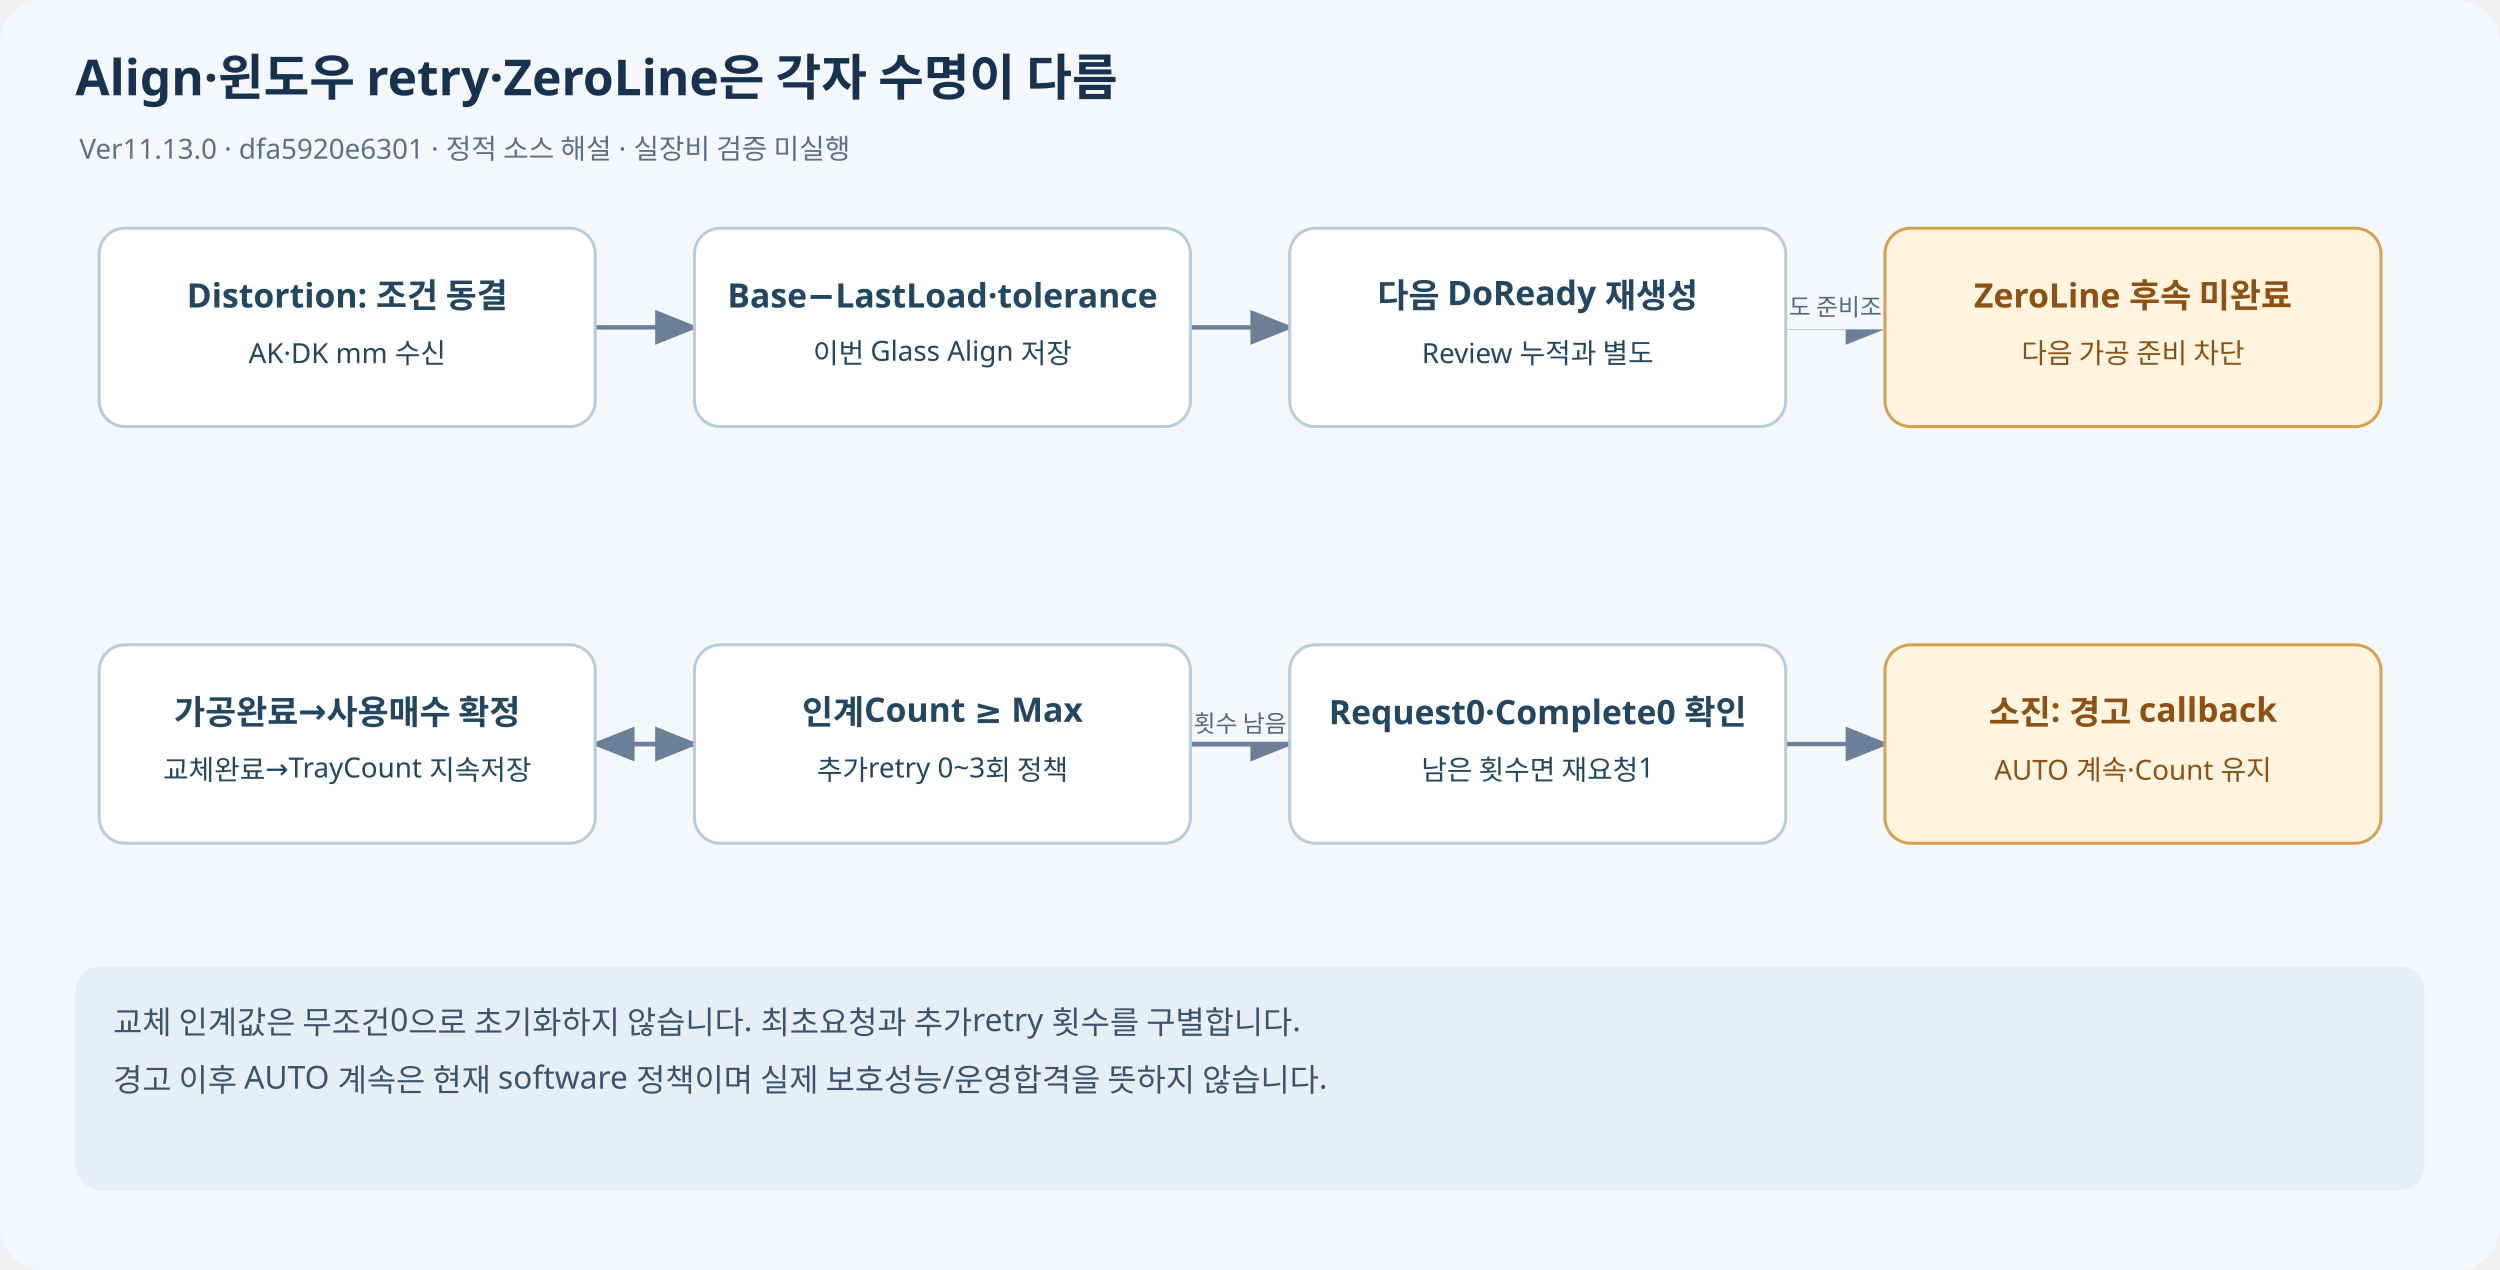
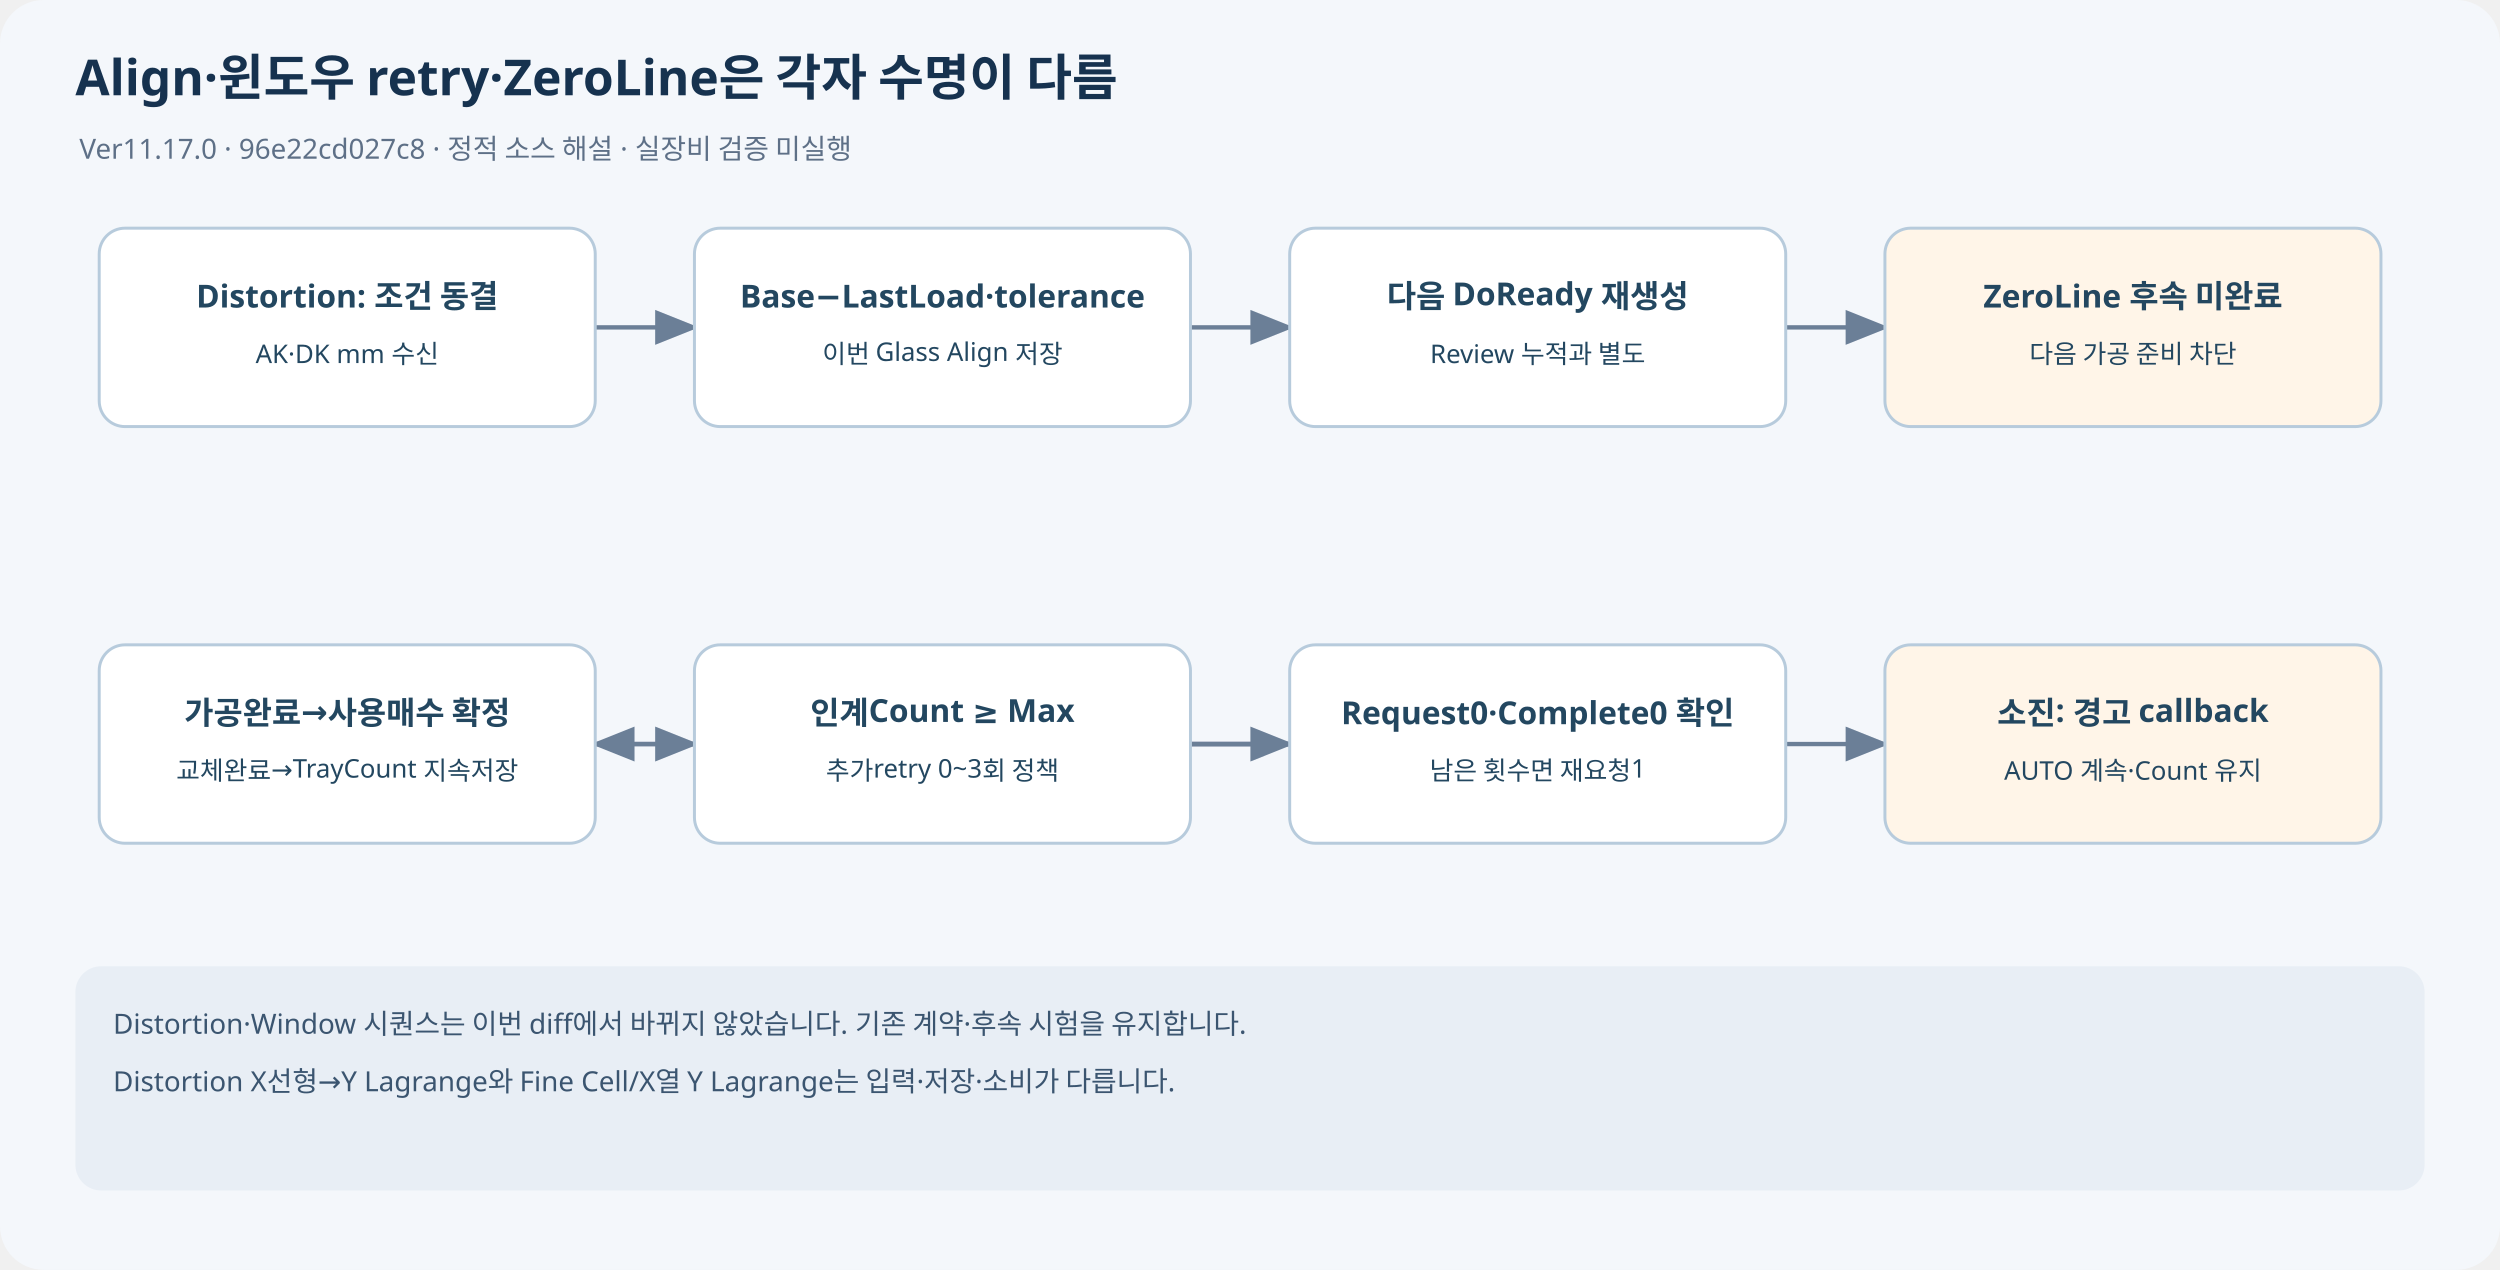
<svg xmlns="http://www.w3.org/2000/svg" viewBox="0 0 1260 640" role="img" aria-labelledby="title desc">
  <defs>
    <marker id="arrow" markerWidth="10" markerHeight="8" refX="9" refY="4" orient="auto">
      <path d="M0 0L10 4L0 8Z" fill="#6b7f97" />
    </marker>
  </defs>
  <rect width="1260" height="640" rx="22" fill="#f4f7fb" />
-   <text x="38" y="48" font-family="Malgun Gothic, sans-serif" font-size="25" font-weight="700" fill="#16324f">Align·윈도우 retry·ZeroLine은 각자 수명이 다름</text>
-   <text x="40" y="80" font-family="Malgun Gothic, sans-serif" font-size="14" fill="#5e7087">Ver11.13.0 · dfa5920e6301 · 정적 소스 해설 · 실장비 검증 미실행</text>
-   <path d="M300 165L350 165" fill="none" stroke="#6b7f97" stroke-width="2.2" marker-end="url(#arrow)" />
-   <path d="M600 165L650 165" fill="none" stroke="#6b7f97" stroke-width="2.2" marker-end="url(#arrow)" />
-   <path d="M900 165L950 165" fill="none" stroke="#6b7f97" stroke-width="2.2" marker-end="url(#arrow)" />
-   <rect x="863" y="143" width="124" height="23" rx="5" fill="#f4f7fb" />
-   <text x="925" y="159" text-anchor="middle" font-family="Malgun Gothic, sans-serif" font-size="12" fill="#526981">별도 준비조건</text>
-   <path d="M300 375L350 375" fill="none" stroke="#6b7f97" stroke-width="2.2" marker-end="url(#arrow)" />
-   <path d="M600 375L650 375" fill="none" stroke="#6b7f97" stroke-width="2.2" marker-end="url(#arrow)" />
-   <rect x="563" y="353" width="124" height="23" rx="5" fill="#f4f7fb" />
-   <text x="625" y="369" text-anchor="middle" font-family="Malgun Gothic, sans-serif" font-size="12" fill="#526981">횟수 남음</text>
-   <path d="M650 375L300 375" fill="none" stroke="#6b7f97" stroke-width="2.2" marker-end="url(#arrow)" />
-   <rect x="413" y="353" width="124" height="23" rx="5" fill="#f4f7fb" />
-   <text x="475" y="369" text-anchor="middle" font-family="Malgun Gothic, sans-serif" font-size="12" fill="#526981">새 완료</text>
-   <path d="M600 375L950 375" fill="none" stroke="#6b7f97" stroke-width="2.2" marker-end="url(#arrow)" />
-   <rect x="713" y="353" width="124" height="23" rx="5" fill="#f4f7fb" />
-   <text x="775" y="369" text-anchor="middle" font-family="Malgun Gothic, sans-serif" font-size="12" fill="#526981">소진</text>
+   <text x="38" y="48" font-family="Malgun Gothic,sans-serif" font-size="25" font-weight="700" fill="#16324f">Align·윈도우 retry·ZeroLine은 각자 수명이 다름</text>
+   <text x="40" y="80" font-family="Malgun Gothic,sans-serif" font-size="14" fill="#5e7087">Ver11.17.0 · 96e22cd027c8 · 정적 소스 해설 · 실장비 검증 미실행</text>
+   <path d="M300.0 165.0L350.0 165.0" fill="none" stroke="#6b7f97" stroke-width="2.2" marker-end="url(#arrow)" />
+   <path d="M600.0 165.0L650.0 165.0" fill="none" stroke="#6b7f97" stroke-width="2.2" marker-end="url(#arrow)" />
+   <path d="M900.0 165.0L950.0 165.0" fill="none" stroke="#6b7f97" stroke-width="2.2" marker-end="url(#arrow)" />
+   <path d="M300.0 375.0L350.0 375.0" fill="none" stroke="#6b7f97" stroke-width="2.2" marker-end="url(#arrow)" />
+   <path d="M600.0 375.0L650.0 375.0" fill="none" stroke="#6b7f97" stroke-width="2.2" marker-end="url(#arrow)" />
+   <path d="M650.0 375.0L300.0 375.0" fill="none" stroke="#6b7f97" stroke-width="2.2" marker-end="url(#arrow)" />
+   <path d="M600.0 375.0L950.0 375.0" fill="none" stroke="#6b7f97" stroke-width="2.2" marker-end="url(#arrow)" />
  <rect x="50" y="115" width="250" height="100" rx="13" fill="#ffffff" stroke="#b7cbdc" stroke-width="1.5" />
-   <text x="175" y="155" text-anchor="middle" font-family="Malgun Gothic, sans-serif" font-size="17" font-weight="700" fill="#234760">Distortion: 조건 동결</text>
-   <text x="175" y="183" text-anchor="middle" font-family="Malgun Gothic, sans-serif" font-size="14" font-weight="400" fill="#234760">AK·DK mm 수신</text>
+   <text x="175.0" y="155" text-anchor="middle" font-family="Malgun Gothic,sans-serif" font-size="16" font-weight="700" fill="#234760">Distortion: 조건 동결</text>
+   <text x="175.0" y="183" text-anchor="middle" font-family="Malgun Gothic,sans-serif" font-size="13" font-weight="400" fill="#234760">AK·DK mm 수신</text>
  <rect x="350" y="115" width="250" height="100" rx="13" fill="#ffffff" stroke="#b7cbdc" stroke-width="1.5" />
-   <text x="475" y="155" text-anchor="middle" font-family="Malgun Gothic, sans-serif" font-size="17" font-weight="700" fill="#234760">Base−LastLoad·tolerance</text>
-   <text x="475" y="183" text-anchor="middle" font-family="Malgun Gothic, sans-serif" font-size="14" font-weight="400" fill="#234760">이번 Glass Align 저장</text>
+   <text x="475.0" y="155" text-anchor="middle" font-family="Malgun Gothic,sans-serif" font-size="16" font-weight="700" fill="#234760">Base−LastLoad·tolerance</text>
+   <text x="475.0" y="183" text-anchor="middle" font-family="Malgun Gothic,sans-serif" font-size="13" font-weight="400" fill="#234760">이번 Glass Align 저장</text>
  <rect x="650" y="115" width="250" height="100" rx="13" fill="#ffffff" stroke="#b7cbdc" stroke-width="1.5" />
-   <text x="775" y="155" text-anchor="middle" font-family="Malgun Gothic, sans-serif" font-size="17" font-weight="700" fill="#234760">다음 DoReady 재생성</text>
-   <text x="775" y="183" text-anchor="middle" font-family="Malgun Gothic, sans-serif" font-size="14" font-weight="400" fill="#234760">Review 누적과 별도</text>
-   <rect x="950" y="115" width="250" height="100" rx="13" fill="#fff4df" stroke="#d6a04c" stroke-width="1.5" />
-   <text x="1075" y="155" text-anchor="middle" font-family="Malgun Gothic, sans-serif" font-size="17" font-weight="700" fill="#8d5114">ZeroLine 후속 미완료</text>
-   <text x="1075" y="183" text-anchor="middle" font-family="Malgun Gothic, sans-serif" font-size="14" font-weight="400" fill="#8d5114">다음 가공 준비 차단</text>
+   <text x="775.0" y="155" text-anchor="middle" font-family="Malgun Gothic,sans-serif" font-size="16" font-weight="700" fill="#234760">다음 DoReady 재생성</text>
+   <text x="775.0" y="183" text-anchor="middle" font-family="Malgun Gothic,sans-serif" font-size="13" font-weight="400" fill="#234760">Review 누적과 별도</text>
+   <rect x="950" y="115" width="250" height="100" rx="13" fill="#fff5e8" stroke="#b7cbdc" stroke-width="1.5" />
+   <text x="1075.0" y="155" text-anchor="middle" font-family="Malgun Gothic,sans-serif" font-size="16" font-weight="700" fill="#234760">ZeroLine 후속 미완료</text>
+   <text x="1075.0" y="183" text-anchor="middle" font-family="Malgun Gothic,sans-serif" font-size="13" font-weight="400" fill="#234760">다음 가공 준비 차단</text>
  <rect x="50" y="325" width="250" height="100" rx="13" fill="#ffffff" stroke="#b7cbdc" stroke-width="1.5" />
-   <text x="175" y="365" text-anchor="middle" font-family="Malgun Gothic, sans-serif" font-size="17" font-weight="700" fill="#234760">가공완료→사용매수 확정</text>
-   <text x="175" y="393" text-anchor="middle" font-family="Malgun Gothic, sans-serif" font-size="14" font-weight="400" fill="#234760">교체완료→TrayCount 지속저장</text>
+   <text x="175.0" y="365" text-anchor="middle" font-family="Malgun Gothic,sans-serif" font-size="16" font-weight="700" fill="#234760">가공완료→사용매수 확정</text>
+   <text x="175.0" y="393" text-anchor="middle" font-family="Malgun Gothic,sans-serif" font-size="13" font-weight="400" fill="#234760">교체완료→TrayCount 지속저장</text>
  <rect x="350" y="325" width="250" height="100" rx="13" fill="#ffffff" stroke="#b7cbdc" stroke-width="1.5" />
-   <text x="475" y="365" text-anchor="middle" font-family="Malgun Gothic, sans-serif" font-size="17" font-weight="700" fill="#234760">인계Count ≥ Max</text>
-   <text x="475" y="393" text-anchor="middle" font-family="Malgun Gothic, sans-serif" font-size="14" font-weight="400" fill="#234760">추가retry 0~3회 정책</text>
+   <text x="475.0" y="365" text-anchor="middle" font-family="Malgun Gothic,sans-serif" font-size="16" font-weight="700" fill="#234760">인계Count ≥ Max</text>
+   <text x="475.0" y="393" text-anchor="middle" font-family="Malgun Gothic,sans-serif" font-size="13" font-weight="400" fill="#234760">추가retry 0~3회 정책</text>
  <rect x="650" y="325" width="250" height="100" rx="13" fill="#ffffff" stroke="#b7cbdc" stroke-width="1.5" />
-   <text x="775" y="365" text-anchor="middle" font-family="Malgun Gothic, sans-serif" font-size="17" font-weight="700" fill="#234760">Request0·Complete0 확인</text>
-   <text x="775" y="393" text-anchor="middle" font-family="Malgun Gothic, sans-serif" font-size="14" font-weight="400" fill="#234760">남은 횟수면 재요청1</text>
-   <rect x="950" y="325" width="250" height="100" rx="13" fill="#fff4df" stroke="#d6a04c" stroke-width="1.5" />
-   <text x="1075" y="365" text-anchor="middle" font-family="Malgun Gothic, sans-serif" font-size="17" font-weight="700" fill="#8d5114">소진: 경고 callback</text>
-   <text x="1075" y="393" text-anchor="middle" font-family="Malgun Gothic, sans-serif" font-size="14" font-weight="400" fill="#8d5114">AUTO 계속·Count 유지</text>
+   <text x="775.0" y="365" text-anchor="middle" font-family="Malgun Gothic,sans-serif" font-size="16" font-weight="700" fill="#234760">Request0·Complete0 확인</text>
+   <text x="775.0" y="393" text-anchor="middle" font-family="Malgun Gothic,sans-serif" font-size="13" font-weight="400" fill="#234760">남은 횟수면 재요청1</text>
+   <rect x="950" y="325" width="250" height="100" rx="13" fill="#fff5e8" stroke="#b7cbdc" stroke-width="1.5" />
+   <text x="1075.0" y="365" text-anchor="middle" font-family="Malgun Gothic,sans-serif" font-size="16" font-weight="700" fill="#234760">소진: 경고 callback</text>
+   <text x="1075.0" y="393" text-anchor="middle" font-family="Malgun Gothic,sans-serif" font-size="13" font-weight="400" fill="#234760">AUTO 계속·Count 유지</text>
  <rect x="38" y="487" width="1184" height="113" rx="13" fill="#e8eef5" />
-   <text x="57" y="521" font-family="Malgun Gothic, sans-serif" font-size="16" fill="#3b5570">교체 인계값은 무조건0으로 초기화하지 않습니다. 최초요청과 추가retry 횟수를 구별합니다.</text>
-   <text x="57" y="550" font-family="Malgun Gothic, sans-serif" font-size="16" fill="#3b5570">경고 이후 AUTO 계속은 현재 software 정책이며 실제 보호성능/운영합격을 뜻하지 않습니다.</text>
+   <text x="57" y="521" font-family="Malgun Gothic,sans-serif" font-size="14" fill="#3b5570">Distortion·Window 시퀀스는 이번 diff에서 바뀌지 않았습니다. 기존 계약·후속 시험을 유지합니다.</text>
+   <text x="57" y="550" font-family="Malgun Gothic,sans-serif" font-size="14" fill="#3b5570">Distortion X선형→Y Lagrange와 Fine Cell/X열 Y Lagrange는 입력·저장·소비가 다릅니다.</text>
</svg>
